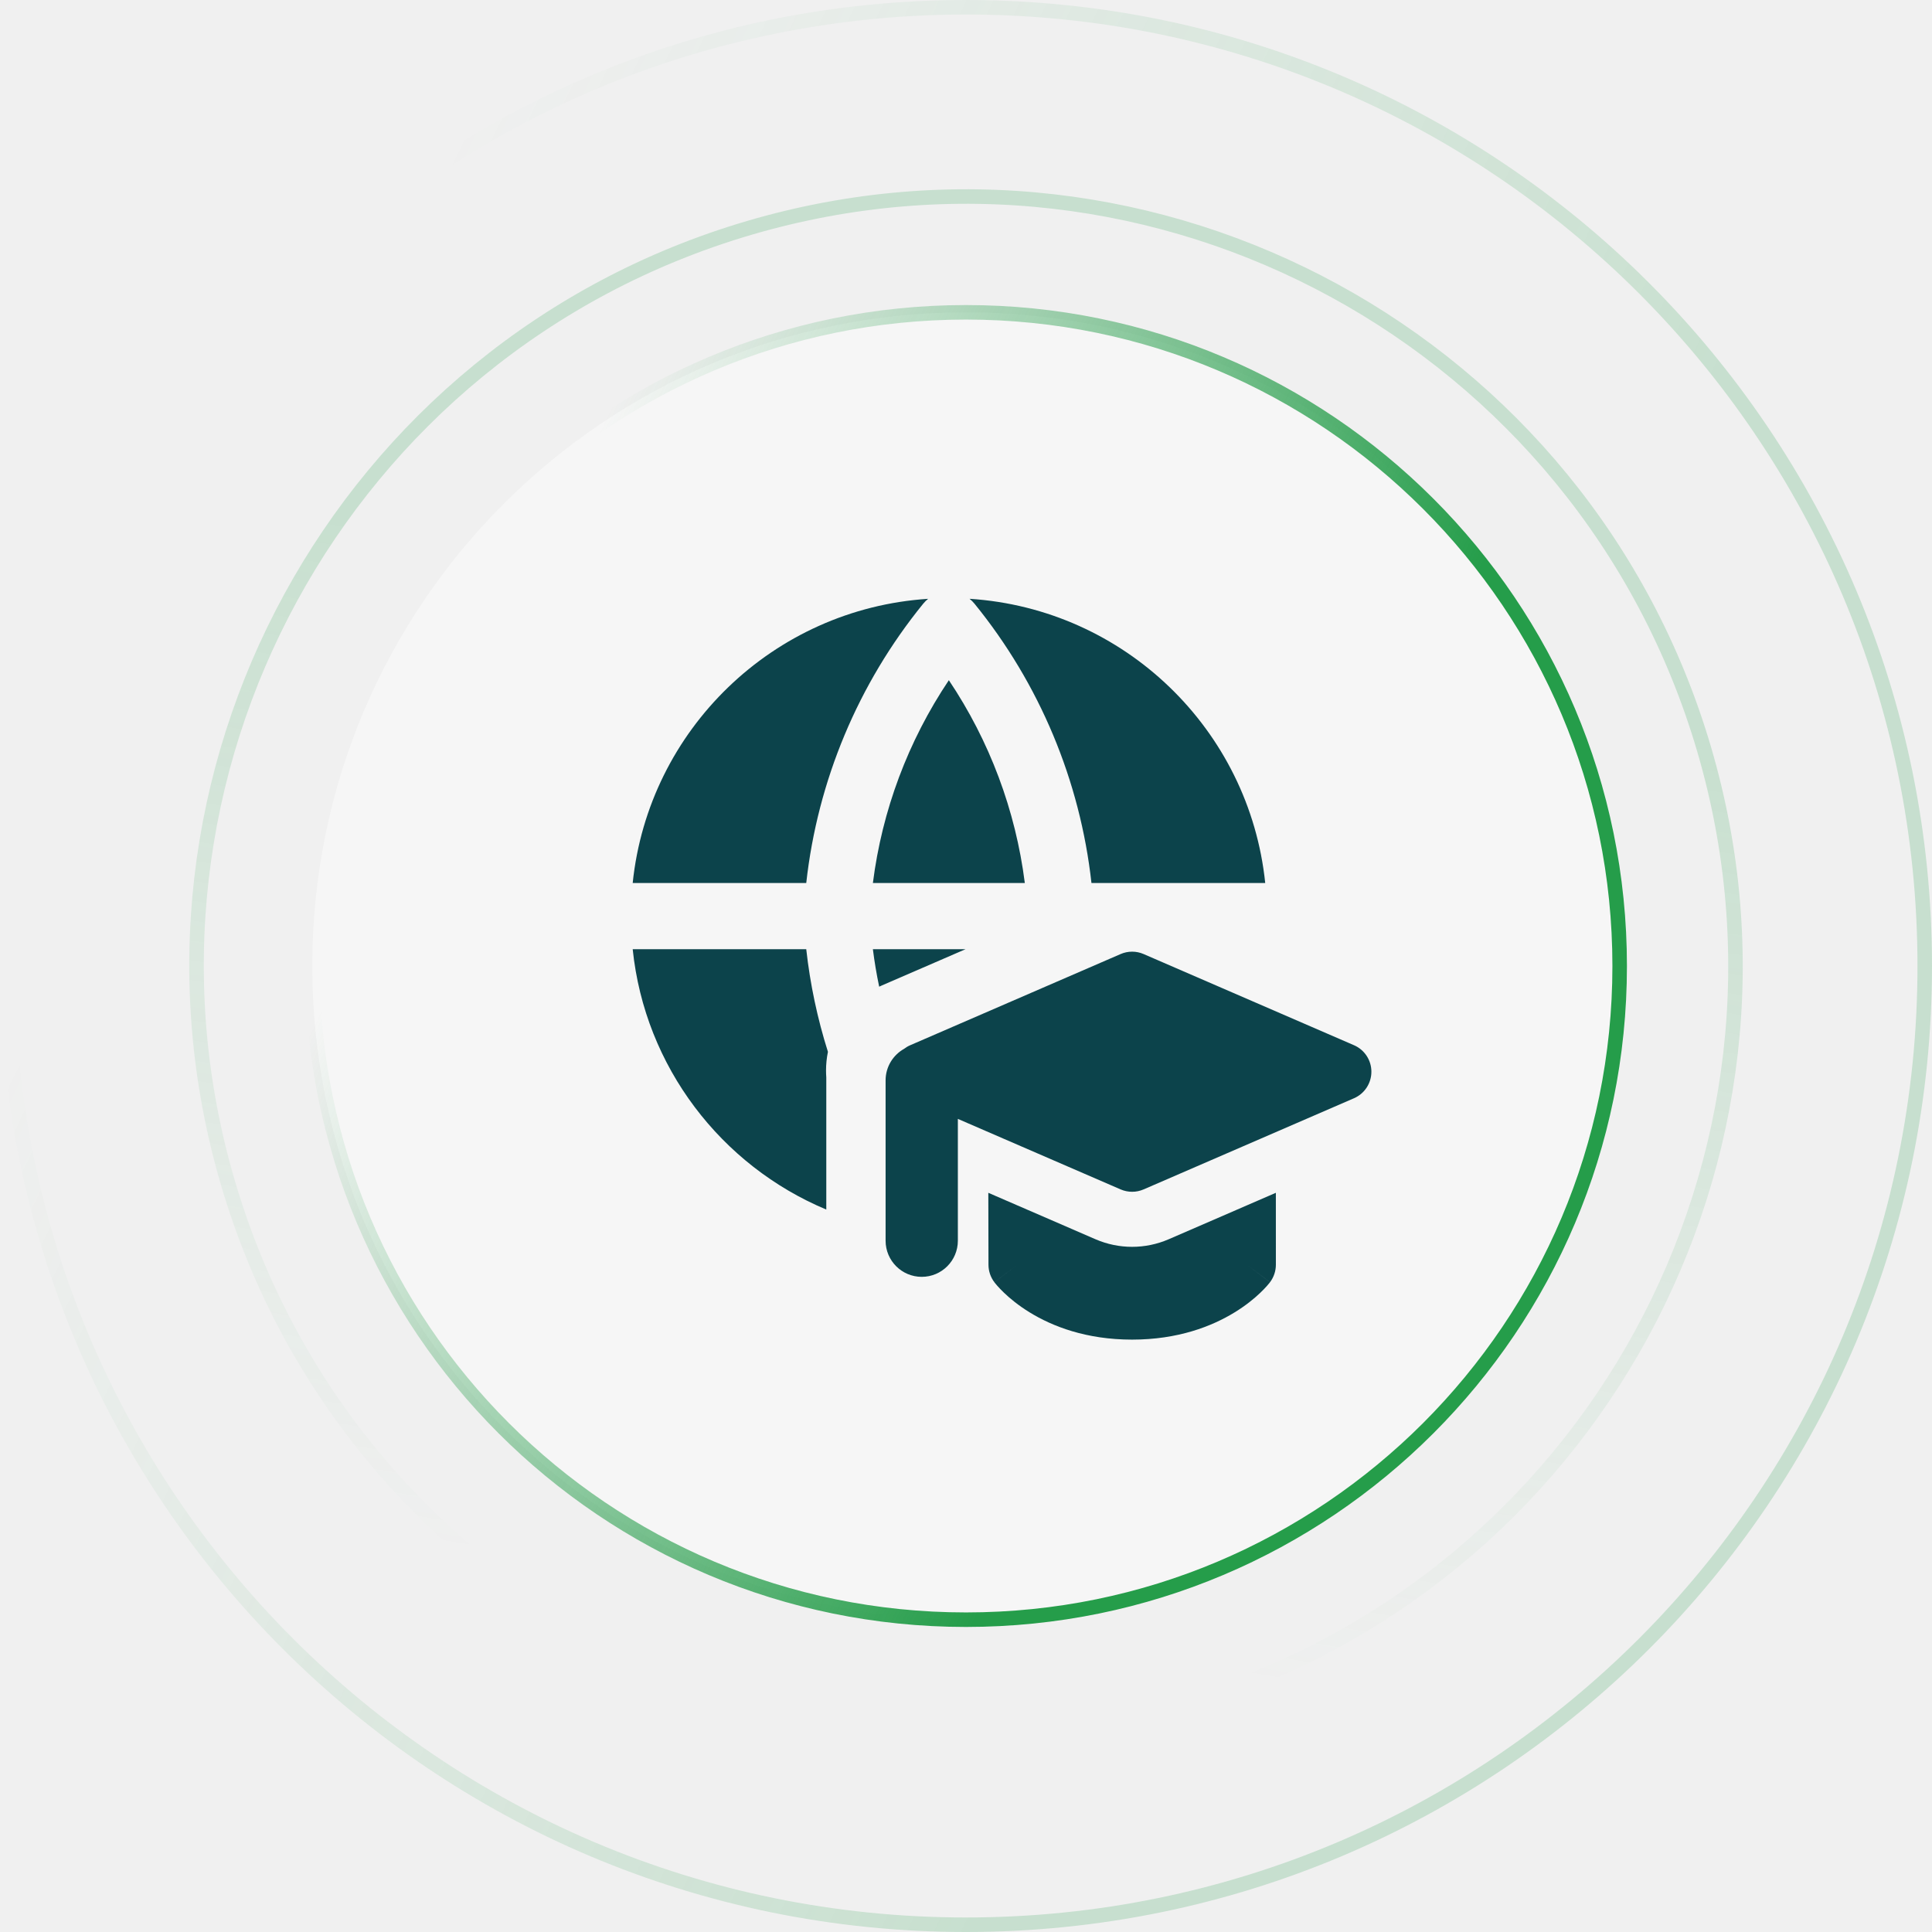
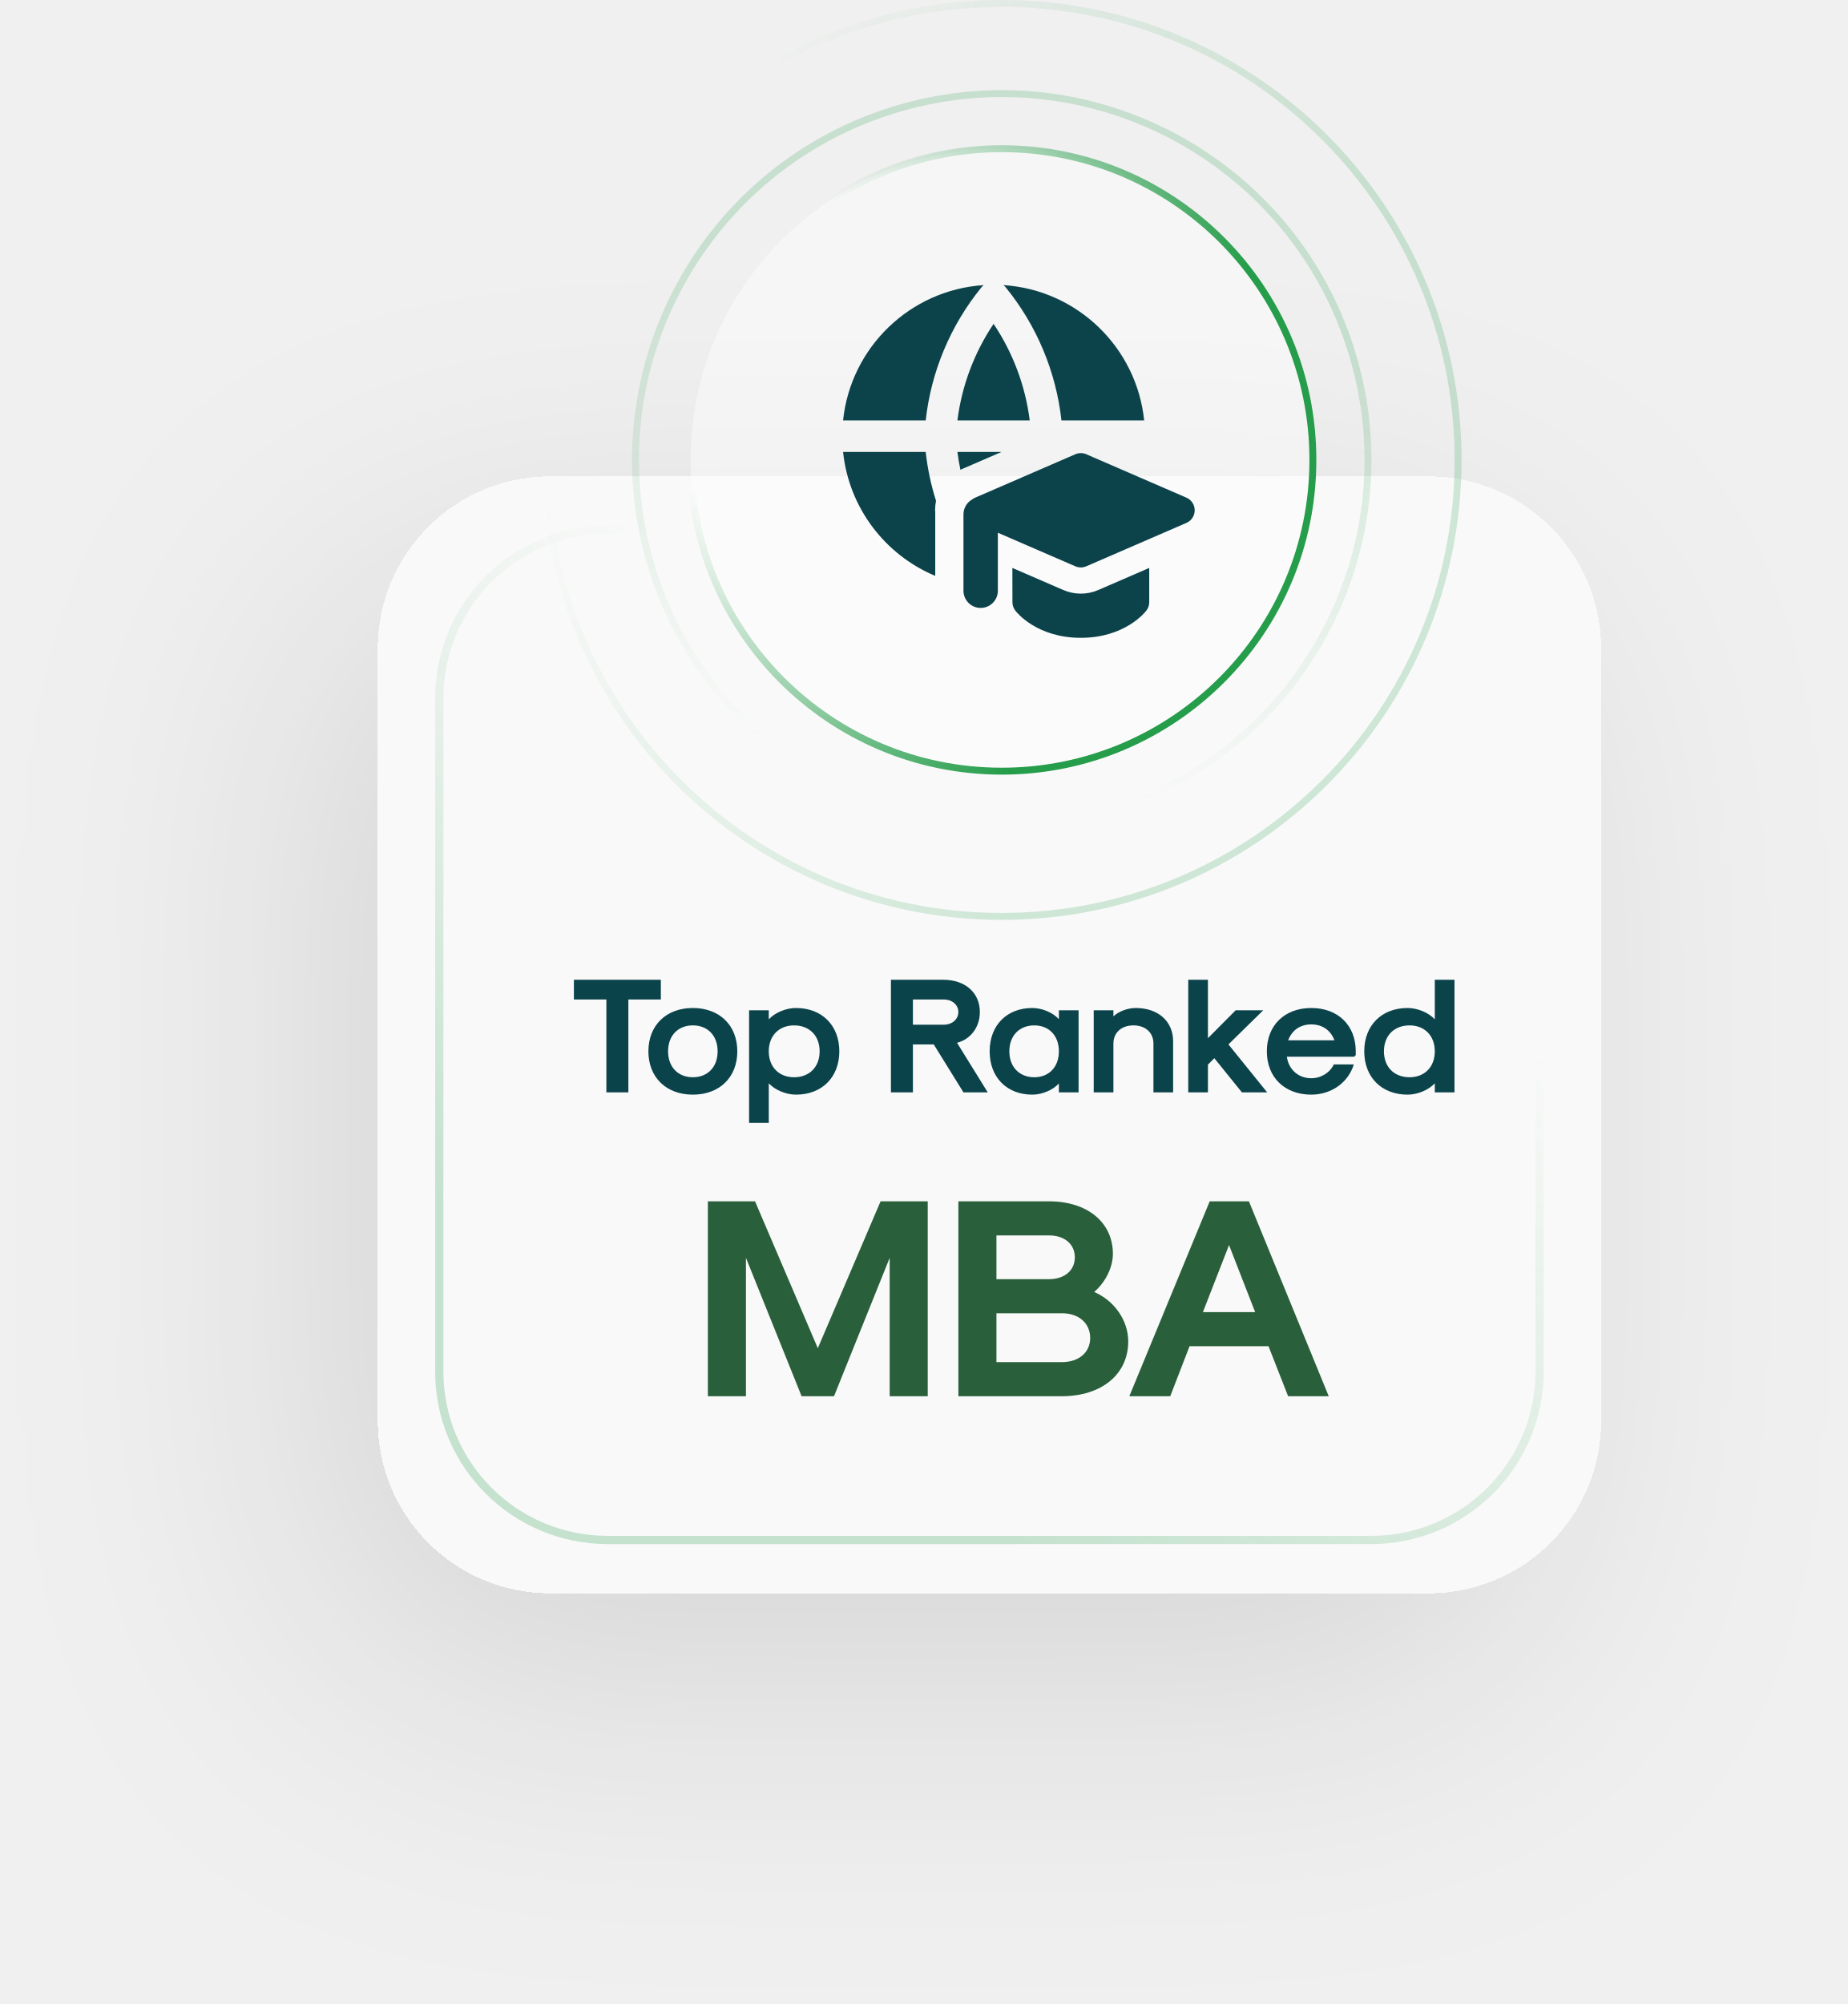
- <svg xmlns="http://www.w3.org/2000/svg" width="112" height="112" viewBox="0 0 112 112" fill="none">
-   <g id="Group 41086">
-     <circle id="Ellipse 328" cx="56" cy="56" r="55.579" stroke="url(#paint0_linear_440_3058)" stroke-opacity="0.2" stroke-width="0.842" />
-     <circle id="Ellipse 330" cx="56" cy="56" r="44.596" transform="rotate(-106.389 56.0003 56.0001)" stroke="url(#paint1_linear_440_3058)" stroke-opacity="0.2" stroke-width="0.842" />
-     <circle id="Ellipse 329" cx="55.999" cy="56" r="37.895" fill="white" fill-opacity="0.41" stroke="url(#paint2_linear_440_3058)" stroke-width="0.842" />
-     <g id="global-learning--global-learning-education">
-       <path id="Union" fill-rule="evenodd" clip-rule="evenodd" d="M36.678 51.19C37.596 42.306 44.825 35.294 53.805 34.714C53.7 34.798 53.604 34.893 53.518 34.999C49.742 39.643 47.395 45.267 46.739 51.19H36.678ZM47.886 62.057C47.886 62.192 47.891 62.326 47.901 62.459V70.119C41.814 67.571 37.383 61.851 36.678 55.026H46.739C46.963 57.053 47.386 59.045 47.996 60.975C47.924 61.327 47.886 61.689 47.886 62.057ZM50.602 55.026H55.974L51.122 57.128C51.07 57.151 51.018 57.174 50.967 57.199C50.816 56.481 50.694 55.756 50.602 55.026ZM73.346 51.19H63.273C62.617 45.267 60.27 39.643 56.494 34.999C56.408 34.893 56.311 34.797 56.206 34.713C65.192 35.288 72.427 42.301 73.346 51.19ZM50.602 51.19H59.41C58.877 46.979 57.368 42.953 55.006 39.432C52.644 42.953 51.135 46.979 50.602 51.19ZM66.296 55.307C65.871 55.123 65.389 55.123 64.964 55.307L52.768 60.592C52.639 60.647 52.52 60.718 52.412 60.801C51.772 61.16 51.339 61.844 51.339 62.63V71.925C51.339 73.082 52.277 74.02 53.434 74.02C54.591 74.02 55.528 73.082 55.528 71.925V64.863L64.964 68.951C65.389 69.135 65.871 69.135 66.296 68.951L78.492 63.667C79.105 63.401 79.501 62.797 79.501 62.129C79.501 61.461 79.105 60.857 78.492 60.592L66.296 55.307ZM57.294 69.148L63.506 71.84C64.86 72.427 66.397 72.427 67.752 71.84L73.963 69.148L73.964 73.318C73.964 73.684 73.844 74.04 73.623 74.332L72.29 73.32C73.623 74.332 73.622 74.334 73.622 74.334L73.621 74.335L73.618 74.338L73.612 74.346L73.599 74.363L73.562 74.409C73.533 74.445 73.495 74.49 73.448 74.543C73.354 74.649 73.224 74.788 73.056 74.948C72.72 75.269 72.229 75.677 71.573 76.079C70.251 76.891 68.286 77.659 65.628 77.659C62.971 77.659 61.008 76.891 59.687 76.078C59.032 75.675 58.543 75.267 58.208 74.946C58.04 74.785 57.91 74.646 57.816 74.54C57.77 74.487 57.732 74.442 57.703 74.406L57.666 74.36L57.652 74.343L57.647 74.335L57.644 74.332L57.643 74.33C57.643 74.33 57.642 74.329 58.978 73.319L57.642 74.329C57.423 74.039 57.304 73.686 57.303 73.322L57.294 69.148Z" fill="#0C434B" />
-     </g>
+ <svg xmlns="http://www.w3.org/2000/svg" width="225" height="244" viewBox="0 0 225 244" fill="none">
+   <g filter="url(#filter0_bd_440_3055)">
+     <rect x="46" y="58" width="149" height="136" rx="21" fill="white" fill-opacity="0.63" shape-rendering="crispEdges" />
  </g>
+   <rect x="53.5" y="64.5" width="134" height="123" rx="20.5" stroke="url(#paint0_linear_440_3055)" stroke-opacity="0.25" />
+   <circle cx="122" cy="56" r="55.579" stroke="url(#paint1_linear_440_3055)" stroke-opacity="0.2" stroke-width="0.842" />
+   <circle cx="122" cy="56" r="44.596" transform="rotate(-106.389 122 56.0001)" stroke="url(#paint2_linear_440_3055)" stroke-opacity="0.2" stroke-width="0.842" />
+   <circle cx="121.999" cy="56" r="37.895" fill="white" fill-opacity="0.41" stroke="url(#paint3_linear_440_3055)" stroke-width="0.842" />
+   <path fill-rule="evenodd" clip-rule="evenodd" d="M102.678 51.19C103.596 42.306 110.825 35.294 119.805 34.714C119.7 34.798 119.604 34.893 119.518 34.999C115.742 39.643 113.395 45.267 112.739 51.19H102.678ZM113.886 62.057C113.886 62.192 113.891 62.326 113.901 62.459V70.119C107.814 67.571 103.384 61.851 102.678 55.026H112.739C112.963 57.053 113.386 59.045 113.996 60.975C113.924 61.327 113.886 61.689 113.886 62.057ZM116.602 55.026H121.974L117.122 57.128C117.07 57.151 117.018 57.174 116.967 57.199C116.816 56.481 116.694 55.756 116.602 55.026ZM139.346 51.19H129.273C128.617 45.267 126.27 39.643 122.494 34.999C122.408 34.893 122.311 34.797 122.206 34.713C131.192 35.288 138.427 42.301 139.346 51.19ZM116.602 51.19H125.41C124.877 46.979 123.368 42.953 121.006 39.432C118.644 42.953 117.135 46.979 116.602 51.19ZM132.296 55.307C131.871 55.123 131.389 55.123 130.964 55.307L118.768 60.592C118.639 60.647 118.52 60.718 118.412 60.801C117.772 61.16 117.339 61.844 117.339 62.63V71.925C117.339 73.082 118.277 74.02 119.434 74.02C120.591 74.02 121.528 73.082 121.528 71.925V64.863L130.964 68.951C131.389 69.135 131.871 69.135 132.296 68.951L144.492 63.667C145.105 63.401 145.501 62.797 145.501 62.129C145.501 61.461 145.105 60.857 144.492 60.592L132.296 55.307ZM123.294 69.148L129.506 71.84C130.86 72.427 132.397 72.427 133.752 71.84L139.963 69.148L139.964 73.318C139.964 73.684 139.845 74.04 139.623 74.332L138.29 73.32C139.623 74.332 139.622 74.334 139.622 74.334L139.621 74.335L139.618 74.338L139.612 74.346L139.599 74.363L139.562 74.409C139.533 74.445 139.495 74.49 139.448 74.543C139.354 74.649 139.224 74.788 139.056 74.948C138.72 75.269 138.229 75.677 137.573 76.079C136.251 76.891 134.286 77.659 131.628 77.659C128.971 77.659 127.008 76.891 125.687 76.078C125.032 75.675 124.543 75.267 124.208 74.946C124.04 74.785 123.91 74.646 123.816 74.54C123.77 74.487 123.732 74.442 123.703 74.406L123.666 74.36L123.652 74.343L123.647 74.335L123.644 74.332L123.643 74.33C123.643 74.33 123.642 74.329 124.978 73.319L123.642 74.329C123.423 74.039 123.304 73.686 123.303 73.322L123.294 69.148Z" fill="#0C434B" />
+   <path d="M73.85 133V121.691H69.894V119.293H80.484V121.691H76.528V133H73.85ZM84.382 133.28C81.125 133.28 78.967 131.162 78.967 128.005C78.967 124.848 81.125 122.73 84.382 122.73C87.638 122.73 89.796 124.848 89.796 128.005C89.796 131.162 87.638 133.28 84.382 133.28ZM84.382 131.162C86.2 131.162 87.399 129.903 87.399 128.005C87.399 126.106 86.2 124.848 84.382 124.848C82.563 124.848 81.364 126.106 81.364 128.005C81.364 129.903 82.563 131.162 84.382 131.162ZM96.945 122.73C100.102 122.73 102.22 124.848 102.22 128.005C102.22 131.162 100.102 133.28 96.945 133.28C95.726 133.28 94.387 132.72 93.628 131.901V136.717H91.23V123.009H93.628V124.108C94.387 123.289 95.726 122.73 96.945 122.73ZM96.705 124.848C94.867 124.848 93.628 126.106 93.628 128.005C93.628 129.903 94.867 131.162 96.705 131.162C98.583 131.162 99.822 129.903 99.822 128.005C99.822 126.106 98.583 124.848 96.705 124.848ZM108.505 133V119.293H114.879C117.556 119.293 119.335 120.871 119.335 123.229C119.335 125.047 118.216 126.546 116.557 126.966L120.294 133H117.336L113.72 127.165H111.182V133H108.505ZM111.182 124.768H114.879C116.098 124.768 116.717 123.988 116.717 123.229C116.717 122.45 116.098 121.691 114.879 121.691H111.182V124.768ZM125.724 133.28C122.607 133.28 120.529 131.162 120.529 128.005C120.529 124.848 122.607 122.73 125.724 122.73C126.903 122.73 128.202 123.269 128.961 124.088V123.009H131.359V133H128.961V131.921C128.202 132.74 126.903 133.28 125.724 133.28ZM125.964 131.162C127.762 131.162 128.961 129.903 128.961 128.005C128.961 126.106 127.762 124.848 125.964 124.848C124.146 124.848 122.927 126.106 122.927 128.005C122.927 129.903 124.146 131.162 125.964 131.162ZM133.202 133V123.009H135.6V123.749C136.26 123.129 137.339 122.73 138.318 122.73C141.055 122.73 142.873 124.348 142.873 126.786V133H140.476V127.066C140.476 125.727 139.497 124.848 138.038 124.848C136.579 124.848 135.6 125.727 135.6 127.066V133H133.202ZM144.715 133V119.293H147.113V126.406L150.49 123.009H153.847L149.61 127.165L154.326 133H151.249L147.892 128.844L147.113 129.623V133H144.715ZM159.701 133.28C156.445 133.28 154.287 131.162 154.287 128.005C154.287 124.848 156.445 122.73 159.701 122.73C162.958 122.73 165.116 124.848 165.116 128.005V128.464L164.917 128.664H156.724C156.944 130.243 158.143 131.282 159.701 131.282C160.88 131.282 161.979 130.602 162.439 129.603H164.877C164.217 131.801 162.139 133.28 159.701 133.28ZM156.884 126.666H162.519C162.059 125.427 161.04 124.728 159.701 124.728C158.363 124.728 157.344 125.427 156.884 126.666ZM171.425 133.28C168.268 133.28 166.15 131.162 166.15 128.005C166.15 124.848 168.268 122.73 171.425 122.73C172.644 122.73 173.983 123.289 174.742 124.108V119.293H177.14V133H174.742V131.901C173.983 132.72 172.644 133.28 171.425 133.28ZM171.665 131.162C173.504 131.162 174.742 129.903 174.742 128.005C174.742 126.106 173.504 124.848 171.665 124.848C169.787 124.848 168.548 126.106 168.548 128.005C168.548 129.903 169.787 131.162 171.665 131.162Z" fill="#0B434B" />
+   <path d="M86.212 170V146.268H91.955L99.6 164.153L107.246 146.268H112.988V170H108.353V153.152L101.572 170H97.628L90.848 153.152V170H86.212ZM116.719 170V146.268H127.755C132.425 146.268 135.538 148.828 135.538 152.668C135.538 154.294 134.639 156.128 133.255 157.304C135.746 158.376 137.406 160.798 137.406 163.323C137.406 167.336 134.155 170 129.311 170H116.719ZM121.354 155.747H127.755C129.657 155.747 130.903 154.675 130.903 153.083C130.903 151.492 129.657 150.419 127.755 150.419H121.354V155.747ZM121.354 165.849H129.311C131.387 165.849 132.771 164.672 132.771 162.908C132.771 161.109 131.387 159.898 129.346 159.898H121.354V165.849ZM156.878 170L154.491 163.911H144.873L142.521 170H137.539L147.329 146.268H152.104L161.825 170H156.878ZM146.499 159.76H152.865L149.682 151.596L146.499 159.76Z" fill="#295F3A" />
  <defs>
-     <linearGradient id="paint0_linear_440_3058" x1="100.308" y1="20.923" x2="35.077" y2="-10.461" gradientUnits="userSpaceOnUse">
+     <filter id="filter0_bd_440_3055" x="0.8" y="32.8" width="223.4" height="210.4" filterUnits="userSpaceOnUse" color-interpolation-filters="sRGB">
+       <feFlood flood-opacity="0" result="BackgroundImageFix" />
+       <feGaussianBlur in="BackgroundImageFix" stdDeviation="4.326" />
+       <feComposite in2="SourceAlpha" operator="in" result="effect1_backgroundBlur_440_3055" />
+       <feColorMatrix in="SourceAlpha" type="matrix" values="0 0 0 0 0 0 0 0 0 0 0 0 0 0 0 0 0 0 127 0" result="hardAlpha" />
+       <feOffset dx="-8" dy="12" />
+       <feGaussianBlur stdDeviation="18.6" />
+       <feComposite in2="hardAlpha" operator="out" />
+       <feColorMatrix type="matrix" values="0 0 0 0 0 0 0 0 0 0 0 0 0 0 0 0 0 0 0.11 0" />
+       <feBlend mode="normal" in2="effect1_backgroundBlur_440_3055" result="effect2_dropShadow_440_3055" />
+       <feBlend mode="normal" in="SourceGraphic" in2="effect2_dropShadow_440_3055" result="shape" />
+     </filter>
+     <linearGradient id="paint0_linear_440_3055" x1="76" y1="161.5" x2="120" y2="88" gradientUnits="userSpaceOnUse">
      <stop stop-color="#259D4A" />
      <stop offset="1" stop-color="#259D4A" stop-opacity="0" />
    </linearGradient>
-     <linearGradient id="paint1_linear_440_3058" x1="91.618" y1="27.802" x2="39.181" y2="2.573" gradientUnits="userSpaceOnUse">
+     <linearGradient id="paint1_linear_440_3055" x1="166.308" y1="20.923" x2="101.077" y2="-10.461" gradientUnits="userSpaceOnUse">
      <stop stop-color="#259D4A" />
      <stop offset="1" stop-color="#259D4A" stop-opacity="0" />
    </linearGradient>
-     <linearGradient id="paint2_linear_440_3058" x1="86.315" y1="32" x2="41.684" y2="10.527" gradientUnits="userSpaceOnUse">
+     <linearGradient id="paint2_linear_440_3055" x1="157.618" y1="27.802" x2="105.181" y2="2.573" gradientUnits="userSpaceOnUse">
+       <stop stop-color="#259D4A" />
+       <stop offset="1" stop-color="#259D4A" stop-opacity="0" />
+     </linearGradient>
+     <linearGradient id="paint3_linear_440_3055" x1="152.315" y1="32" x2="107.684" y2="10.527" gradientUnits="userSpaceOnUse">
      <stop stop-color="#259D4A" />
      <stop offset="1" stop-color="#259D4A" stop-opacity="0" />
    </linearGradient>
  </defs>
</svg>
